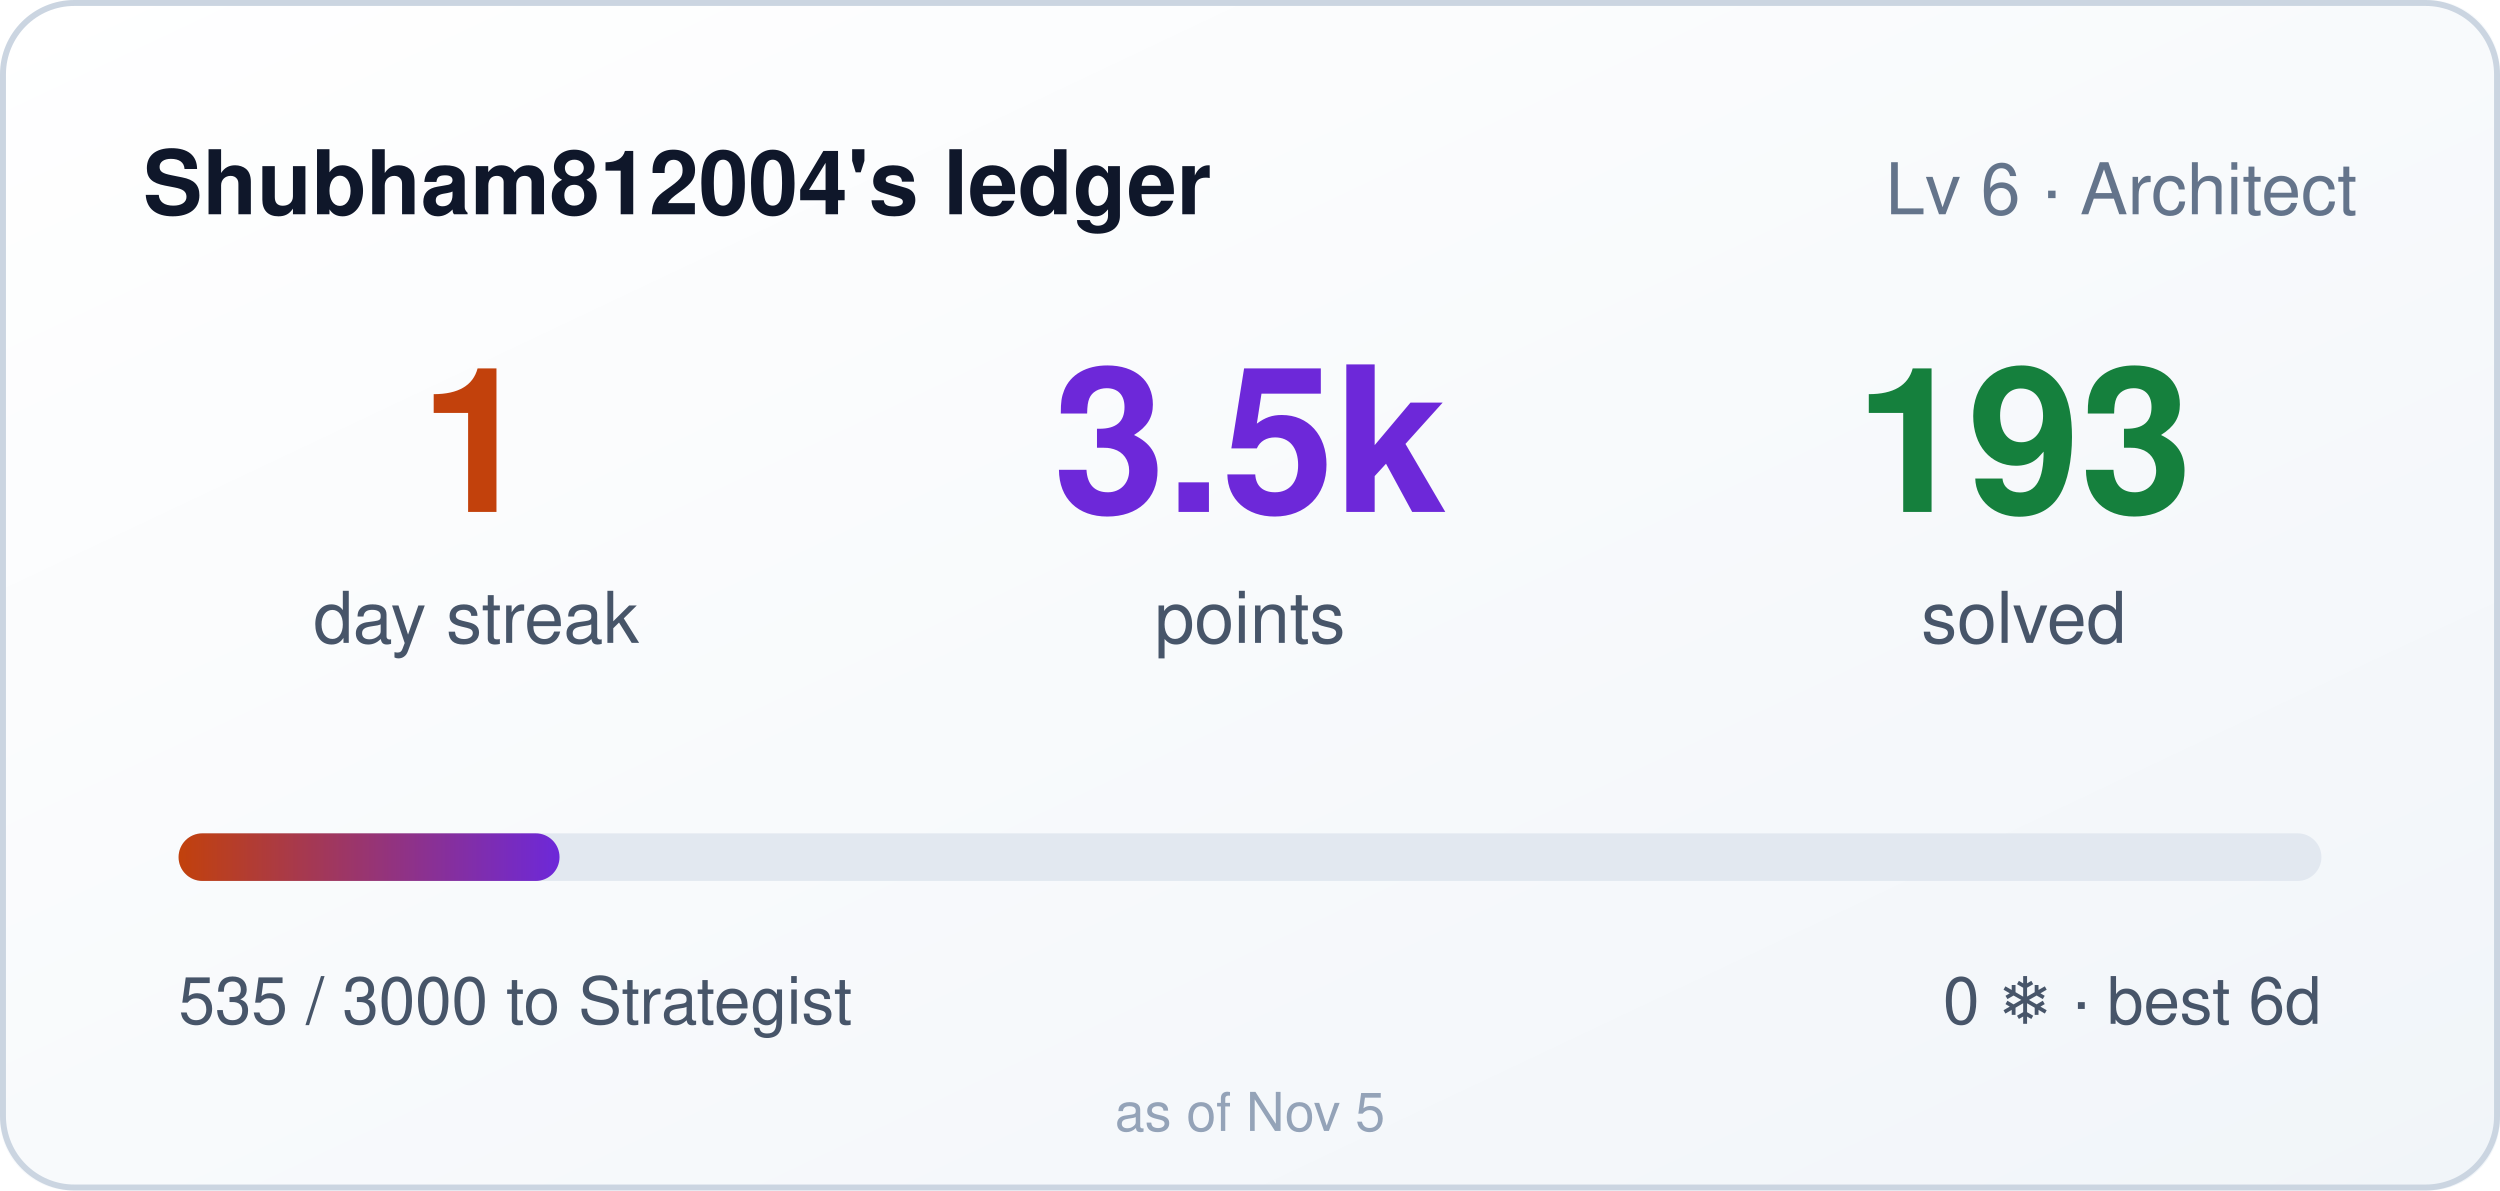
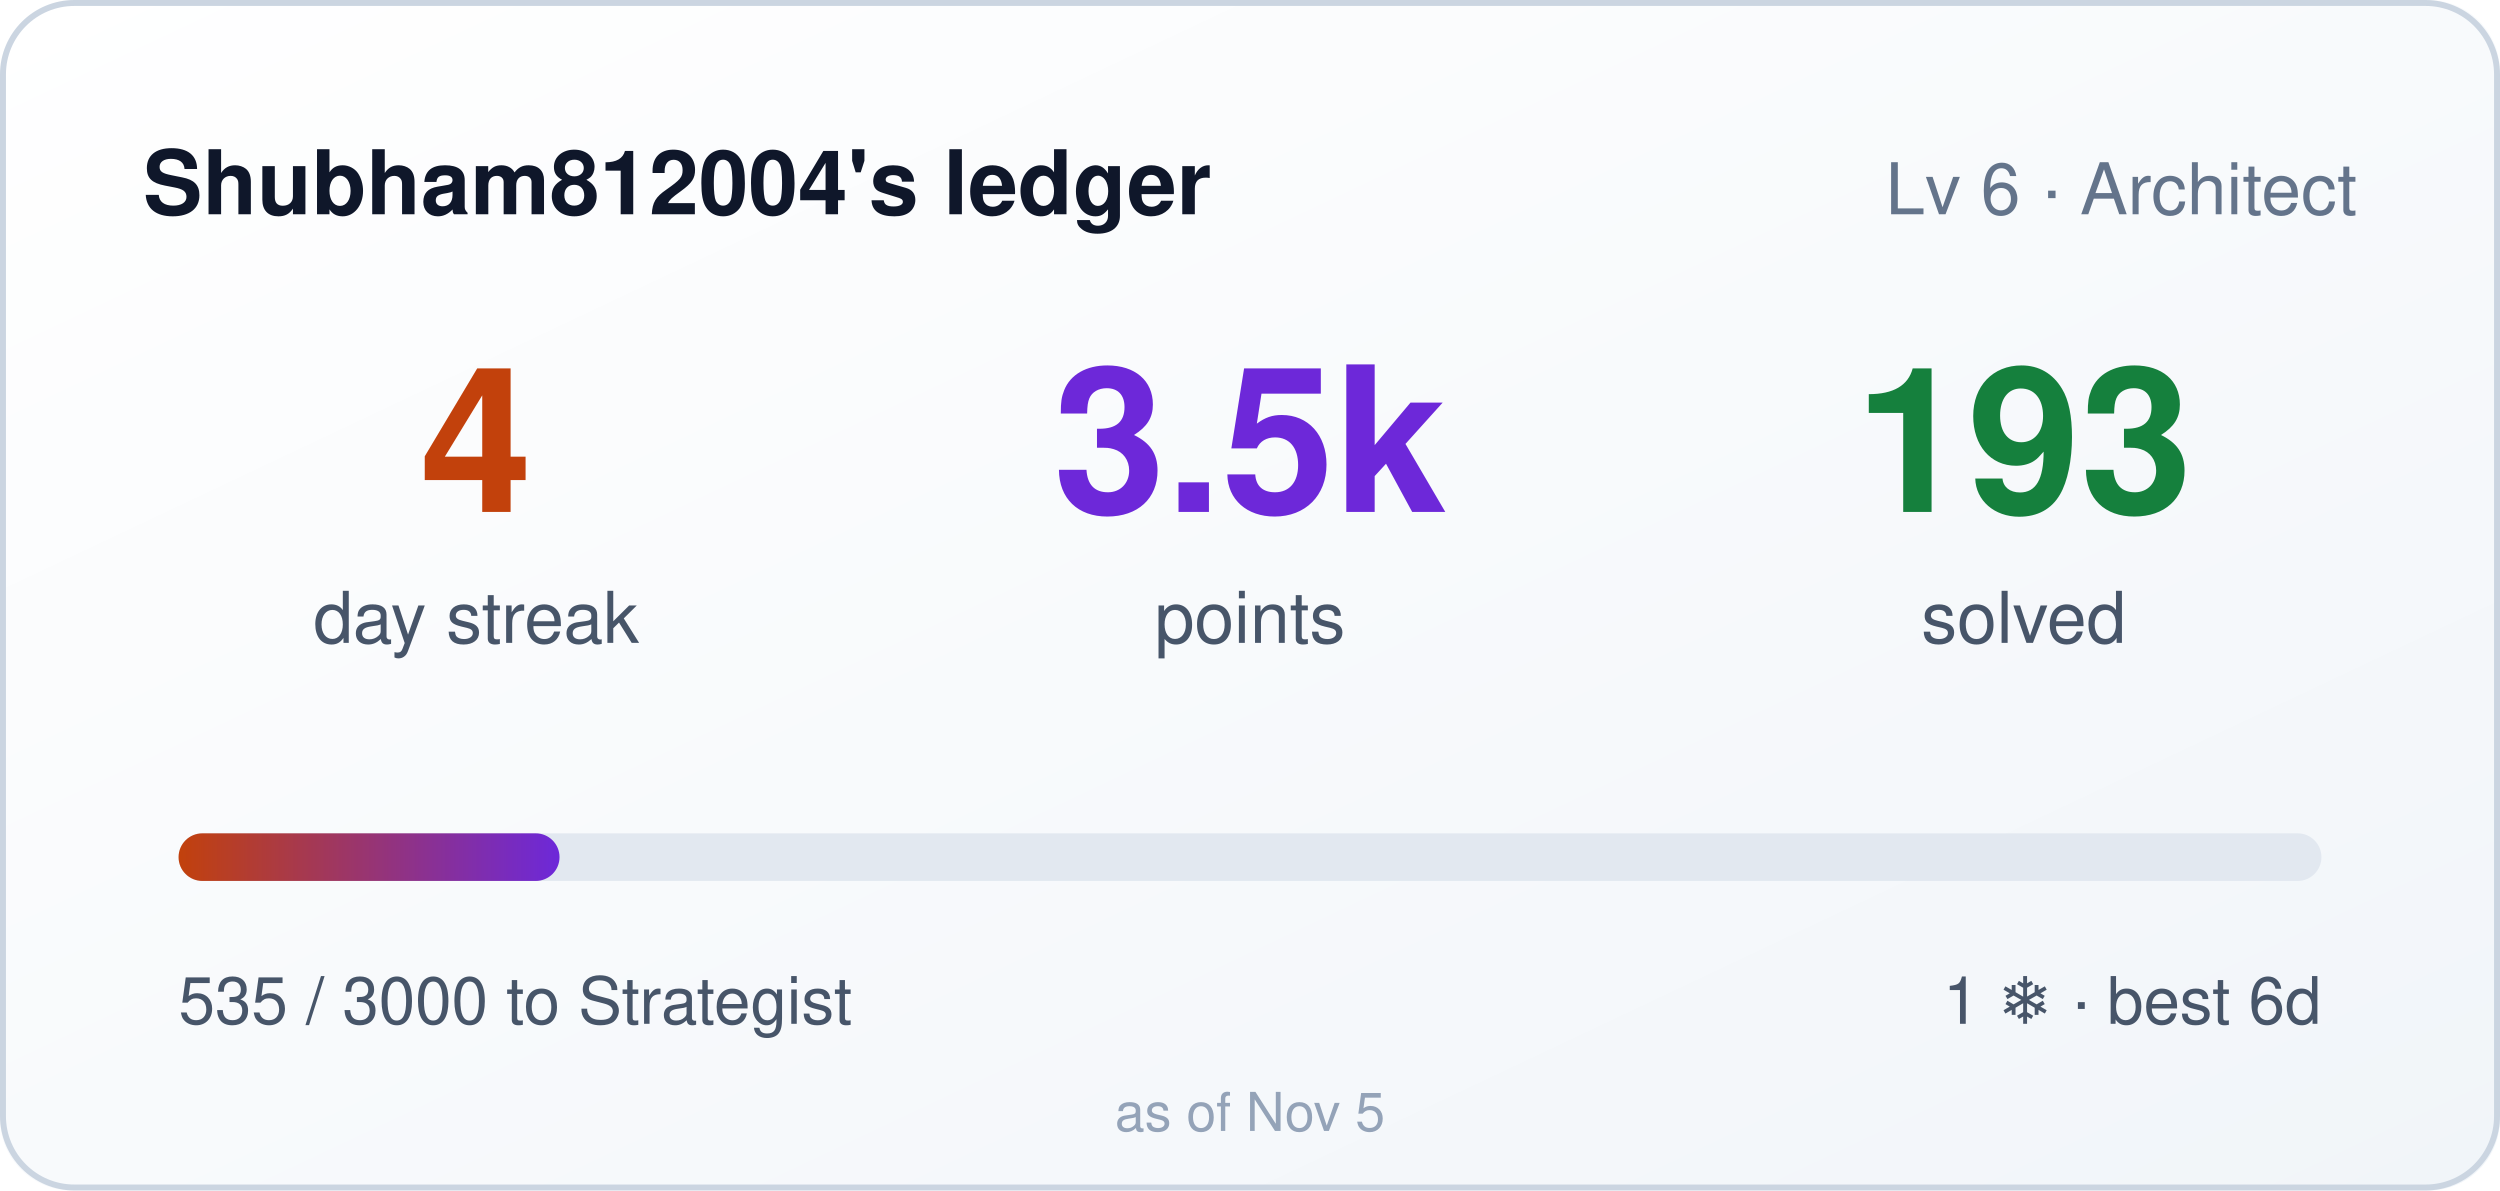
- <svg xmlns="http://www.w3.org/2000/svg" width="420" height="200" role="img" aria-label="Shubham812004's ledger: 1 day streak, 3535 points">
+ <svg xmlns="http://www.w3.org/2000/svg" width="420" height="200" role="img" aria-label="Shubham812004's ledger: 4 day streak, 3535 points">
  <style>
    .bar,.n{transform-box:fill-box}
    .bar{transform-origin:left center}
    @media (prefers-reduced-motion: no-preference){
      .bar{animation:cl-grow .9s cubic-bezier(.22,1,.36,1) both}
      .n{animation:cl-rise .5s ease-out both}
      .n2{animation-delay:.08s}
      .n3{animation-delay:.16s}
    }
    @keyframes cl-grow{from{transform:scaleX(0)}to{transform:scaleX(1)}}
    @keyframes cl-rise{from{opacity:0;transform:translateY(6px)}to{opacity:1;transform:none}}
  </style>
  <defs>
    <linearGradient id="bg" x1="0" y1="0" x2="1" y2="1">
      <stop offset="0" stop-color="#ffffff" />
      <stop offset="1" stop-color="#f1f5f9" />
    </linearGradient>
    <linearGradient id="bar" x1="0" y1="0" x2="1" y2="0">
      <stop offset="0" stop-color="#c2410c" />
      <stop offset="1" stop-color="#6d28d9" />
    </linearGradient>
  </defs>
  <rect width="420" height="200" rx="12" fill="url(#bg)" />
  <rect x="0.5" y="0.5" width="419" height="199" rx="12" fill="none" stroke="#cbd5e1" />
  <text x="24" y="36" fill="#0f172a" font-size="15" font-weight="600" font-family="Segoe UI,Helvetica,Arial,sans-serif">Shubham812004's ledger</text>
  <text x="396" y="36" fill="#64748b" font-size="12" text-anchor="end" font-family="Segoe UI,Helvetica,Arial,sans-serif">Lv 6 · Architect</text>
  <g font-family="Segoe UI,Helvetica,Arial,sans-serif">
-     <text class="n n1" x="80" y="86" fill="#c2410c" font-size="34" font-weight="700" text-anchor="middle">1</text>
+     <text class="n n1" x="80" y="86" fill="#c2410c" font-size="34" font-weight="700" text-anchor="middle">4</text>
    <text x="80" y="108" fill="#475569" font-size="12" text-anchor="middle">day streak</text>
    <text class="n n2" x="210" y="86" fill="#6d28d9" font-size="34" font-weight="700" text-anchor="middle">3.5k</text>
    <text x="210" y="108" fill="#475569" font-size="12" text-anchor="middle">points</text>
    <text class="n n3" x="340" y="86" fill="#15803d" font-size="34" font-weight="700" text-anchor="middle">193</text>
    <text x="340" y="108" fill="#475569" font-size="12" text-anchor="middle">solved</text>
  </g>
  <rect x="30" y="140" width="360" height="8" rx="4" fill="#e2e8f0" />
  <rect class="bar" x="30" y="140" width="64" height="8" rx="4" fill="url(#bar)" />
  <text x="30" y="172" fill="#475569" font-size="11" font-family="Segoe UI,Helvetica,Arial,sans-serif">535 / 3000 to Strategist</text>
-   <text x="390" y="172" fill="#475569" font-size="11" text-anchor="end" font-family="Segoe UI,Helvetica,Arial,sans-serif">0 ❄ · best 6d</text>
+   <text x="390" y="172" fill="#475569" font-size="11" text-anchor="end" font-family="Segoe UI,Helvetica,Arial,sans-serif">1 ❄ · best 6d</text>
  <text x="210" y="190" fill="#94a3b8" font-size="9" text-anchor="middle" font-family="Segoe UI,Helvetica,Arial,sans-serif">as of Nov 5</text>
</svg>
